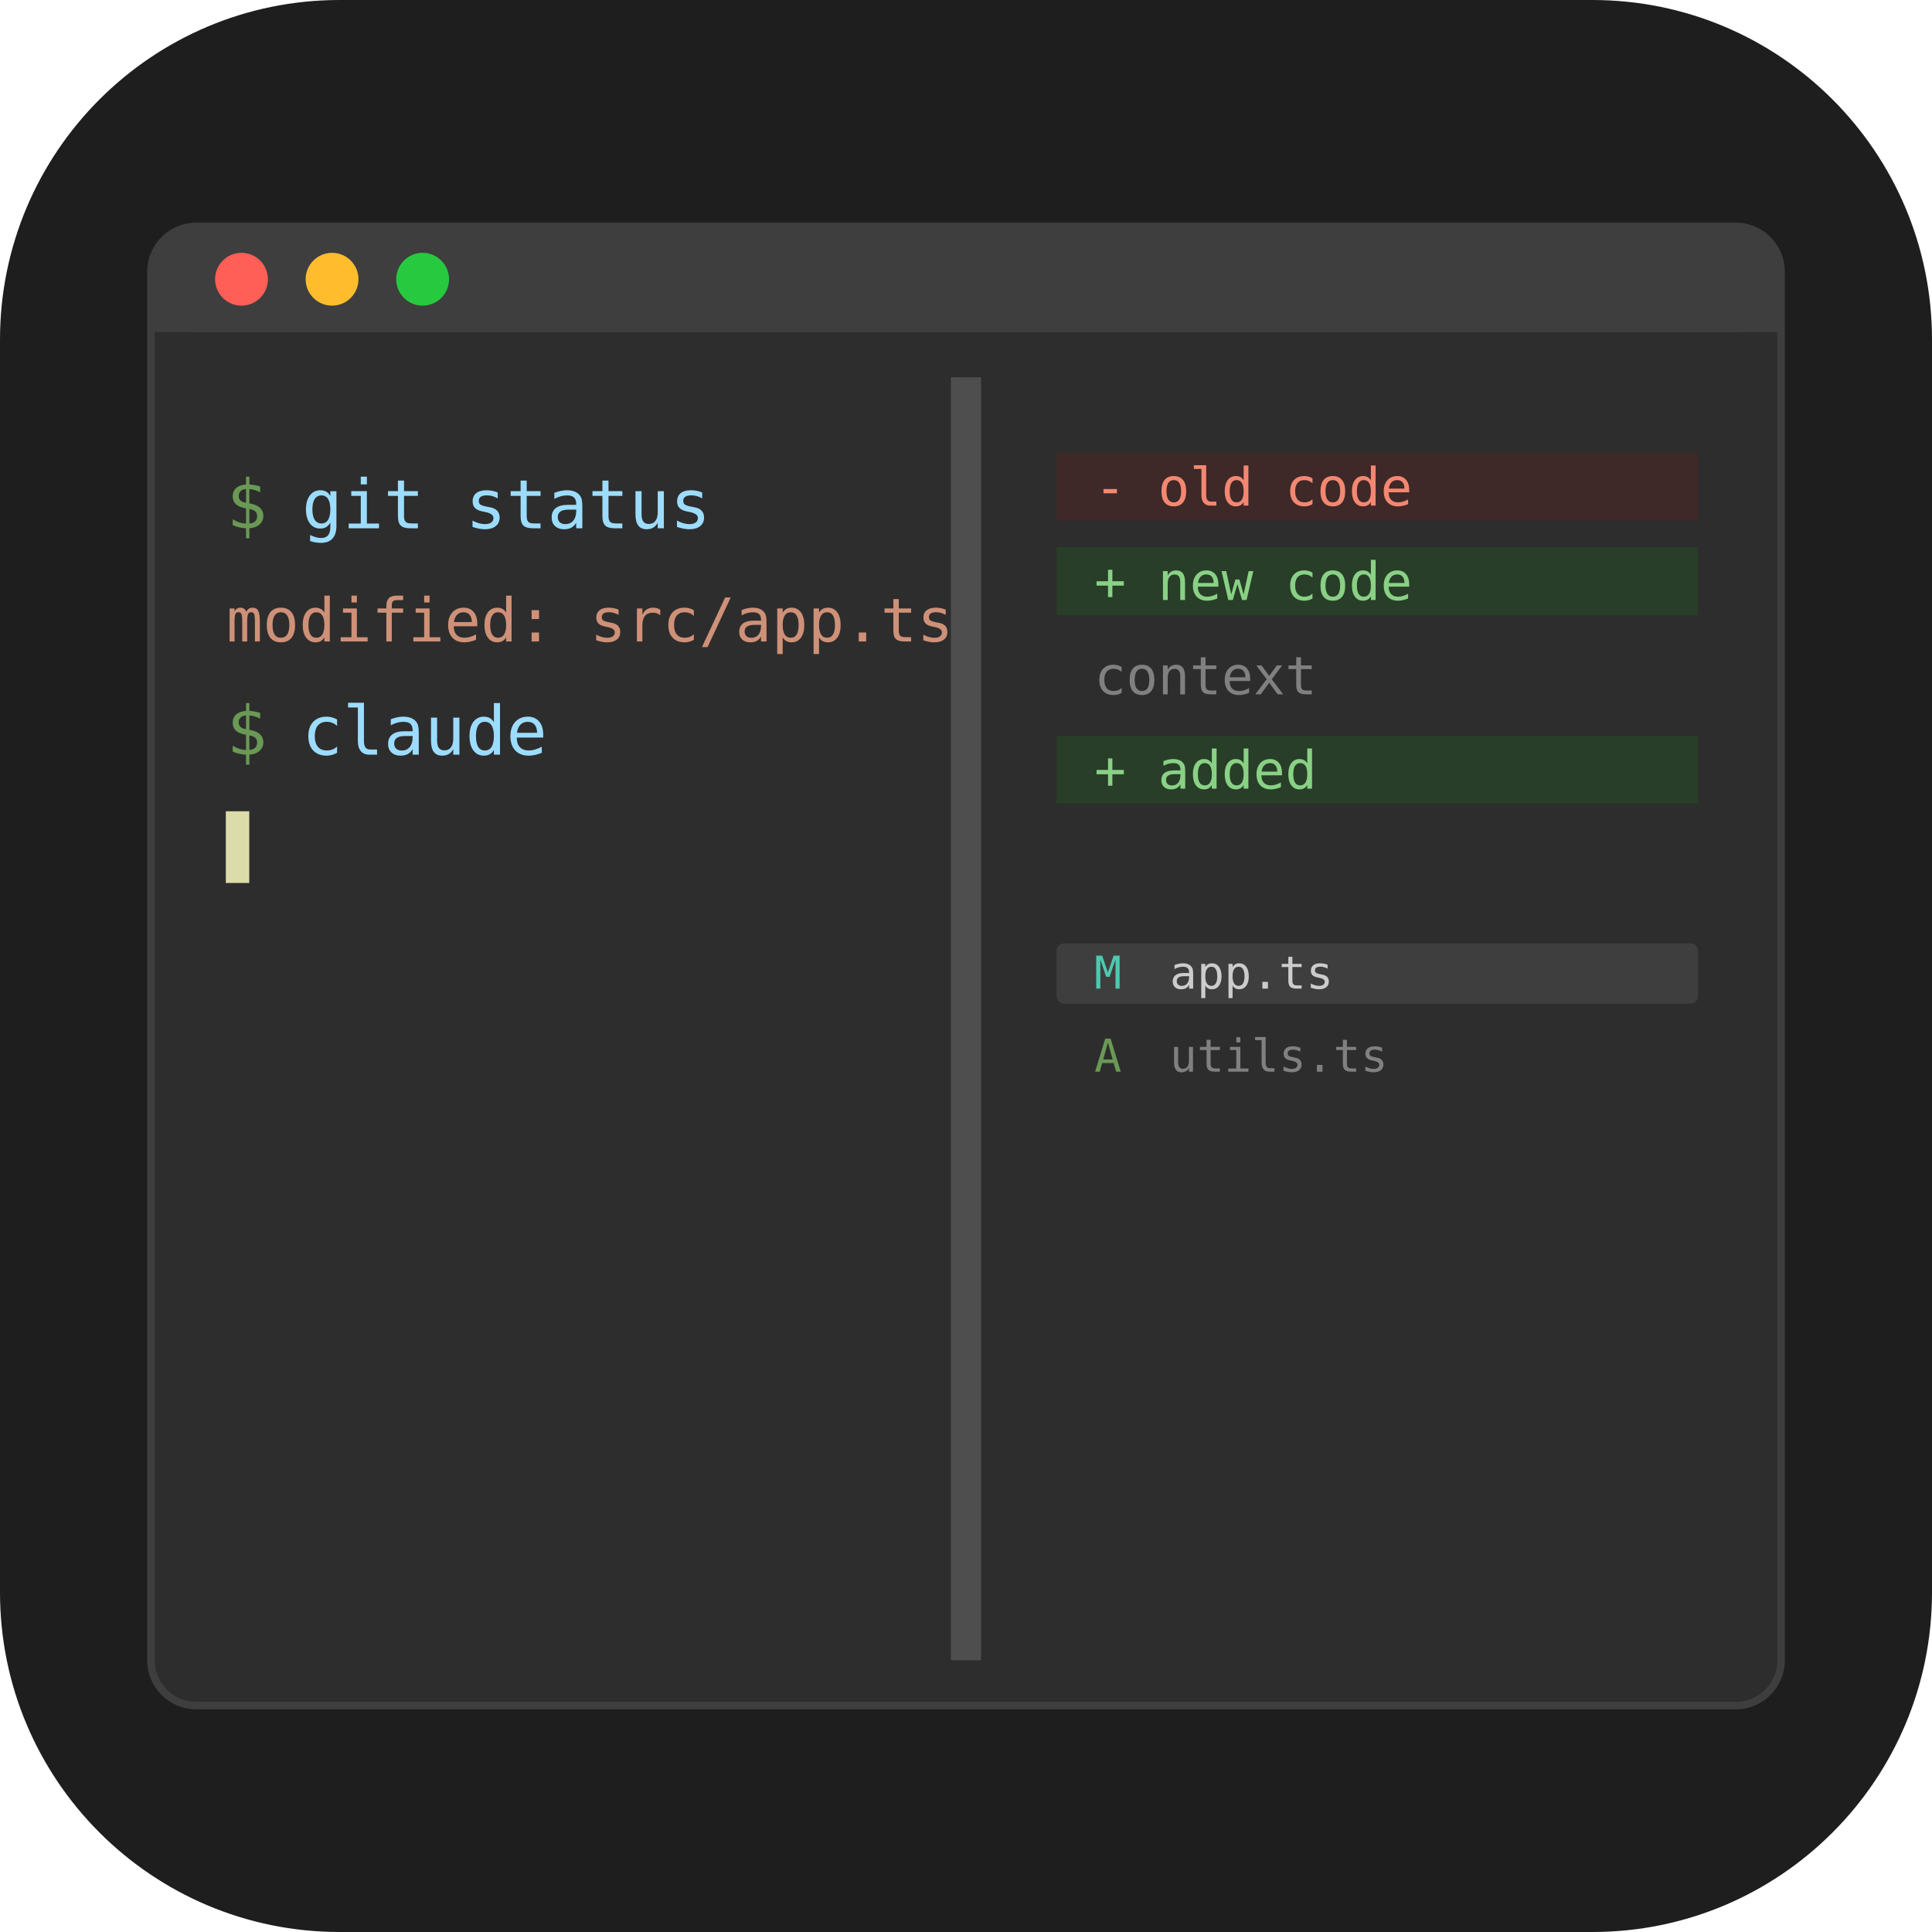
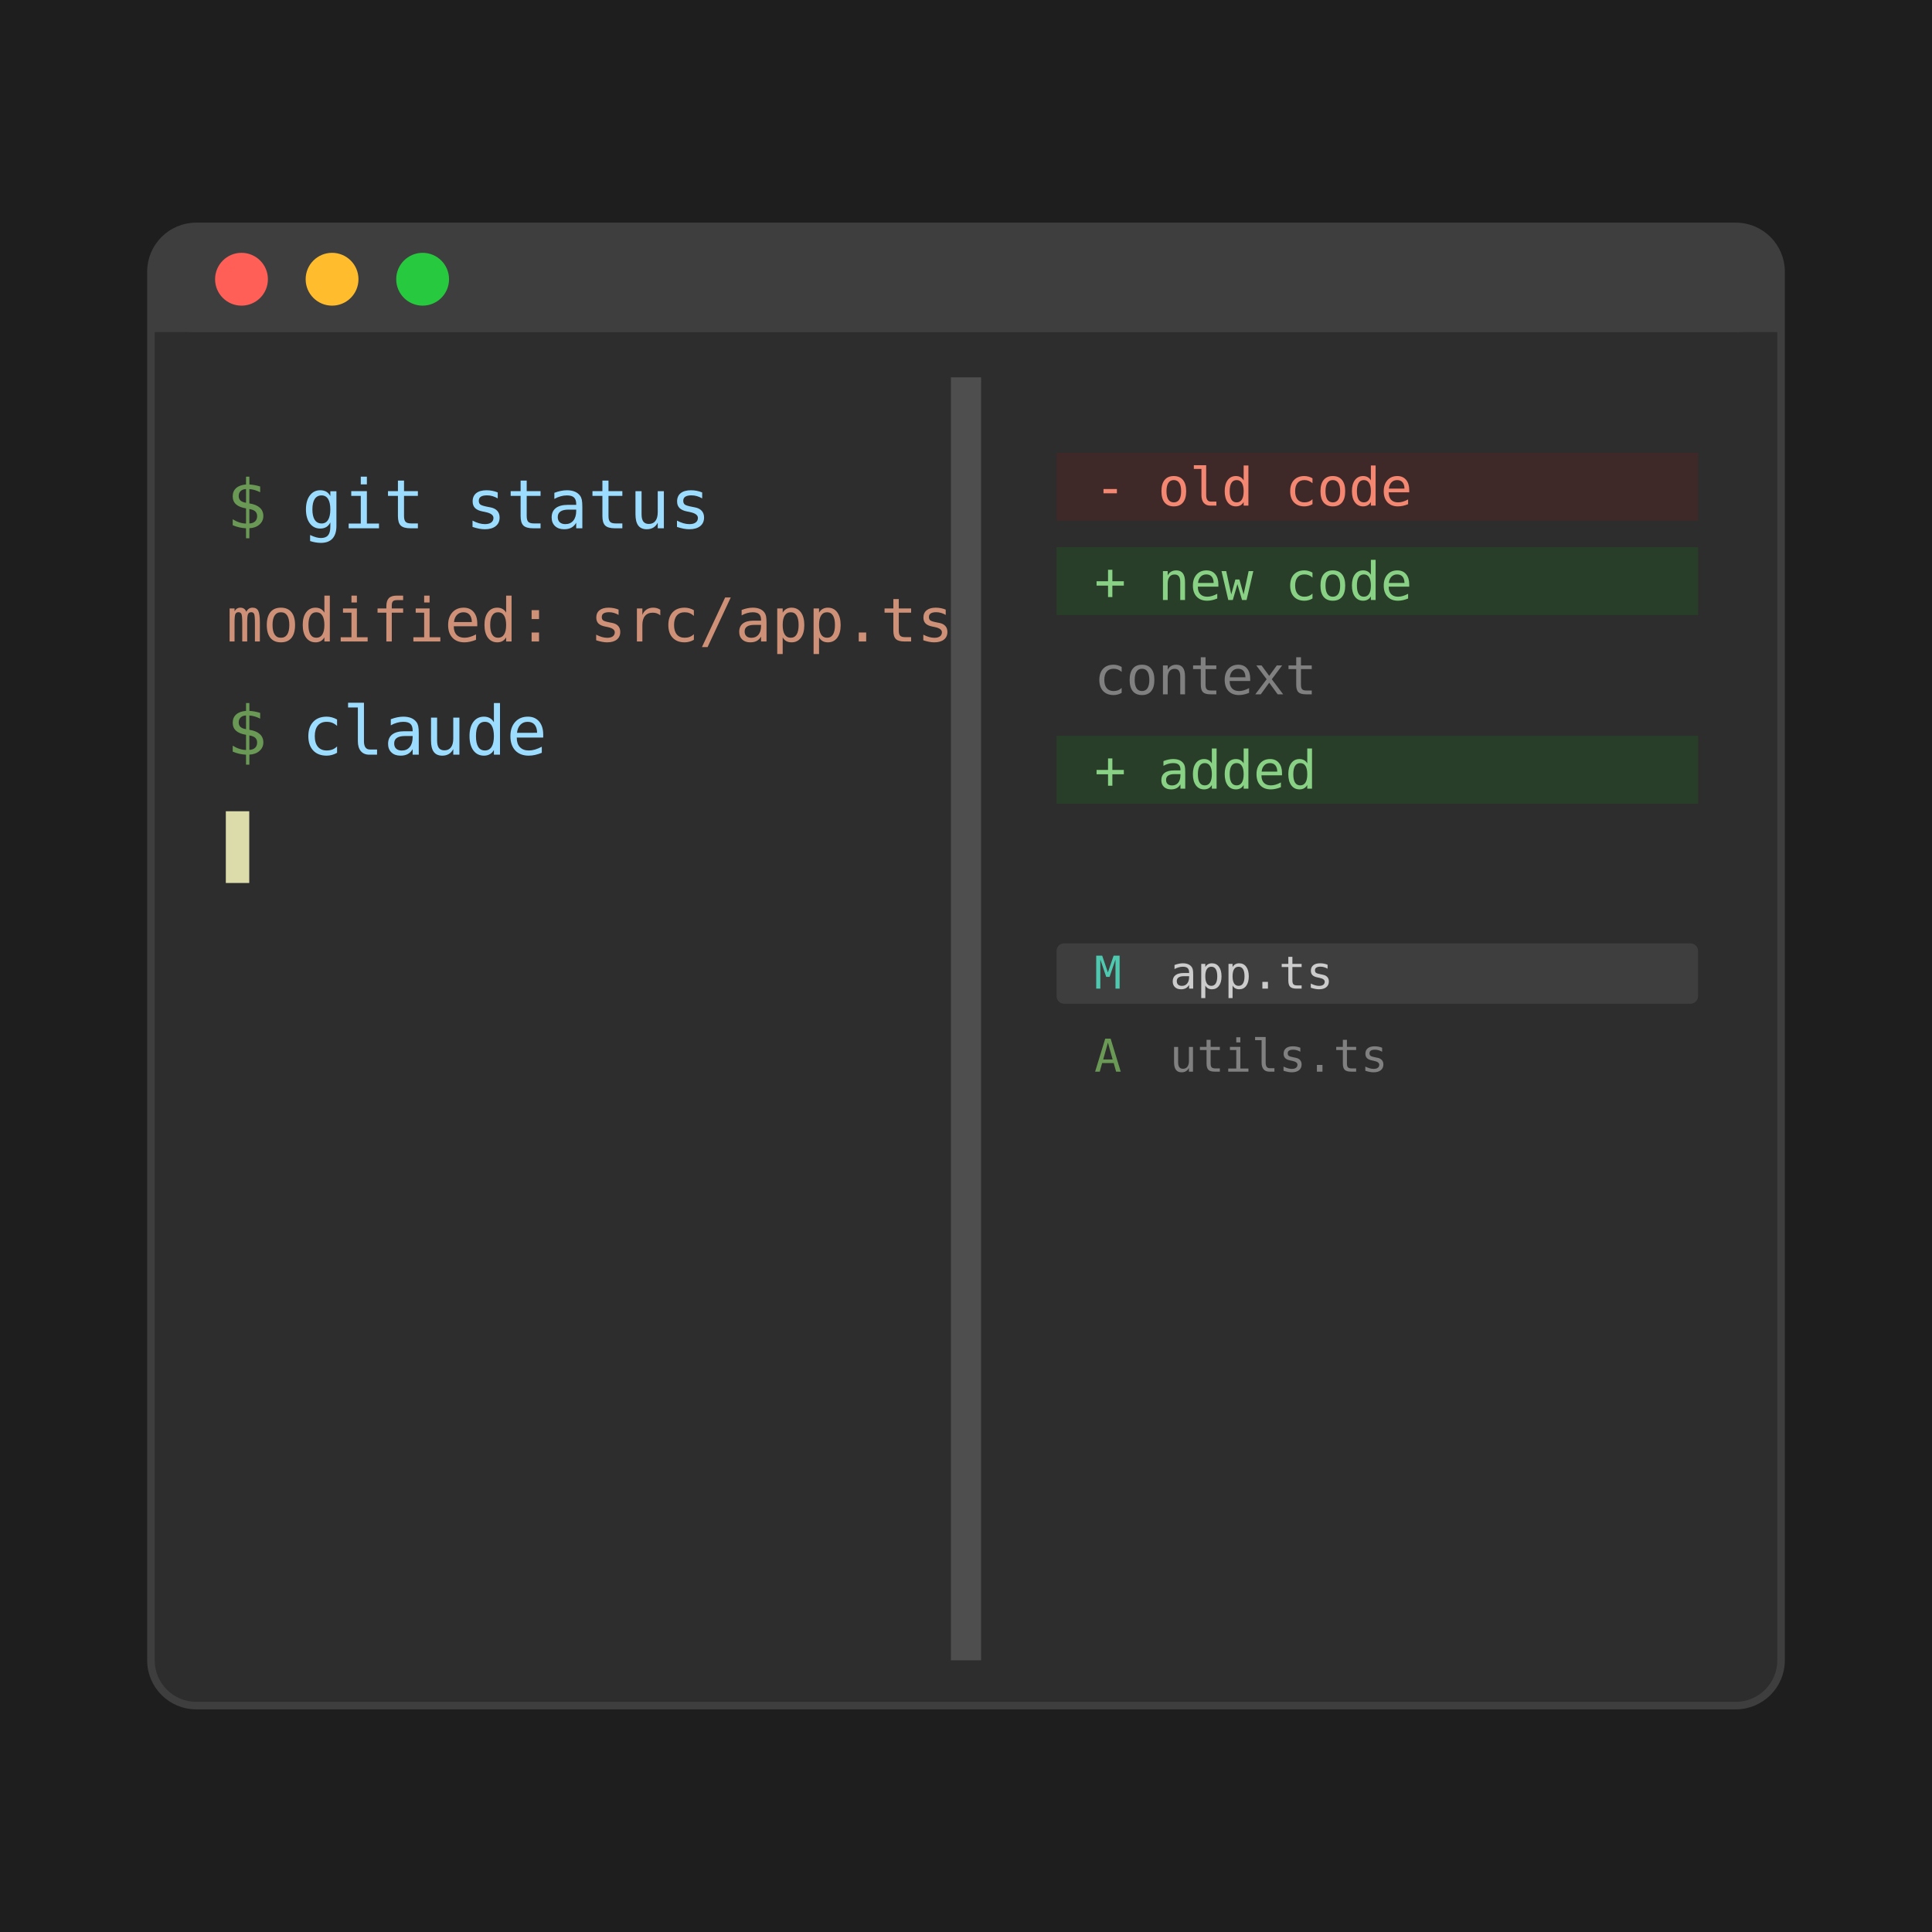
<svg xmlns="http://www.w3.org/2000/svg" width="1024" height="1024" viewBox="0 0 1024 1024" fill="none">
-   <rect width="1024" height="1024" rx="180" fill="#1E1E1E" />
+   <rect width="1024" height="1024" fill="#1E1E1E" />
  <rect x="80" y="120" width="864" height="784" rx="24" fill="#2D2D2D" stroke="#3E3E3E" stroke-width="4" />
  <rect x="80" y="120" width="864" height="56" rx="24" fill="#3E3E3E" />
  <rect x="80" y="152" width="864" height="24" fill="#3E3E3E" />
  <circle cx="128" cy="148" r="14" fill="#FF5F56" />
  <circle cx="176" cy="148" r="14" fill="#FFBD2E" />
  <circle cx="224" cy="148" r="14" fill="#27C93F" />
  <rect x="504" y="200" width="16" height="680" fill="#4E4E4E" />
  <text x="120" y="280" font-family="monospace" font-size="36" fill="#6A9955">$</text>
  <text x="160" y="280" font-family="monospace" font-size="36" fill="#9CDCFE">git status</text>
  <text x="120" y="340" font-family="monospace" font-size="32" fill="#CE9178">modified: src/app.ts</text>
  <text x="120" y="400" font-family="monospace" font-size="36" fill="#6A9955">$</text>
  <text x="160" y="400" font-family="monospace" font-size="36" fill="#9CDCFE">claude</text>
  <text x="120" y="460" font-family="monospace" font-size="32" fill="#DCDCAA">▋</text>
  <rect x="560" y="240" width="340" height="36" fill="#3E2828" />
  <text x="580" y="268" font-family="monospace" font-size="28" fill="#F48771">- old code</text>
  <rect x="560" y="290" width="340" height="36" fill="#283E28" />
  <text x="580" y="318" font-family="monospace" font-size="28" fill="#89D185">+ new code</text>
  <rect x="560" y="340" width="340" height="36" fill="transparent" />
  <text x="580" y="368" font-family="monospace" font-size="28" fill="#808080">  context</text>
  <rect x="560" y="390" width="340" height="36" fill="#283E28" />
  <text x="580" y="418" font-family="monospace" font-size="28" fill="#89D185">+ added</text>
  <rect x="560" y="500" width="340" height="32" fill="#3E3E3E" rx="4" />
  <text x="580" y="524" font-family="monospace" font-size="24" fill="#4EC9B0">M</text>
  <text x="620" y="524" font-family="monospace" font-size="24" fill="#CCCCCC">app.ts</text>
  <rect x="560" y="544" width="340" height="32" fill="transparent" rx="4" />
  <text x="580" y="568" font-family="monospace" font-size="24" fill="#6A9955">A</text>
  <text x="620" y="568" font-family="monospace" font-size="24" fill="#808080">utils.ts</text>
</svg>
